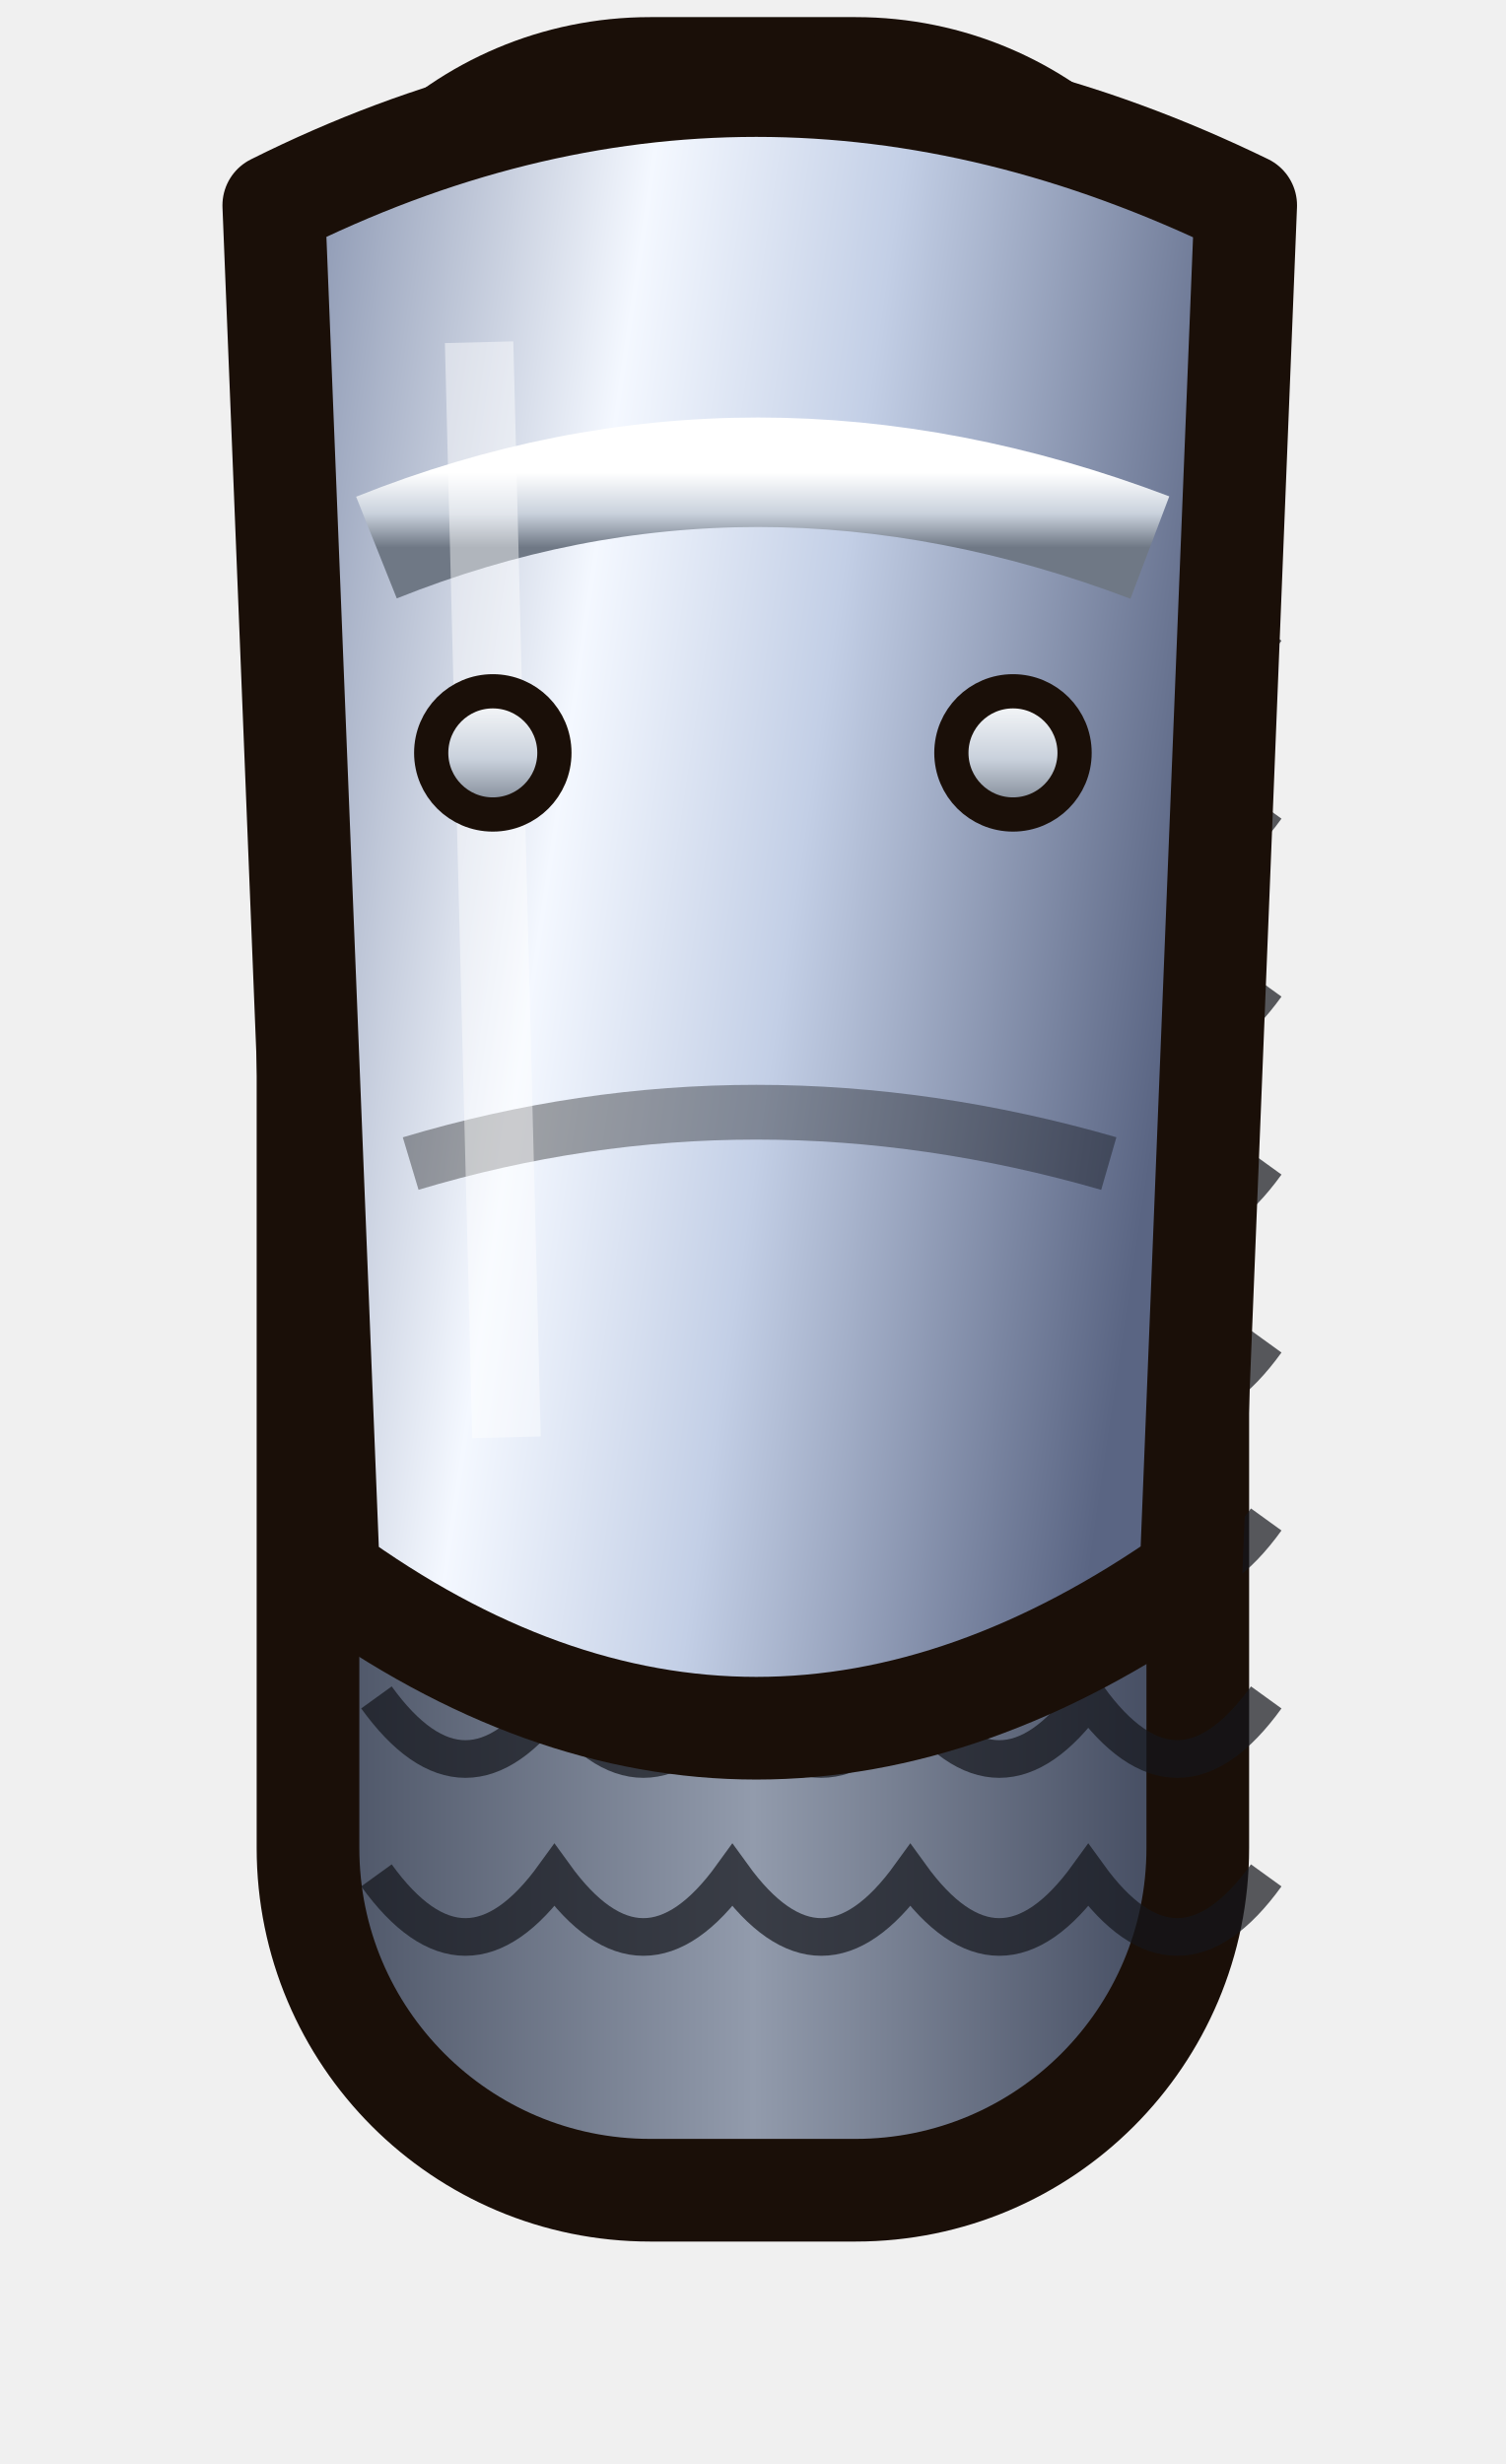
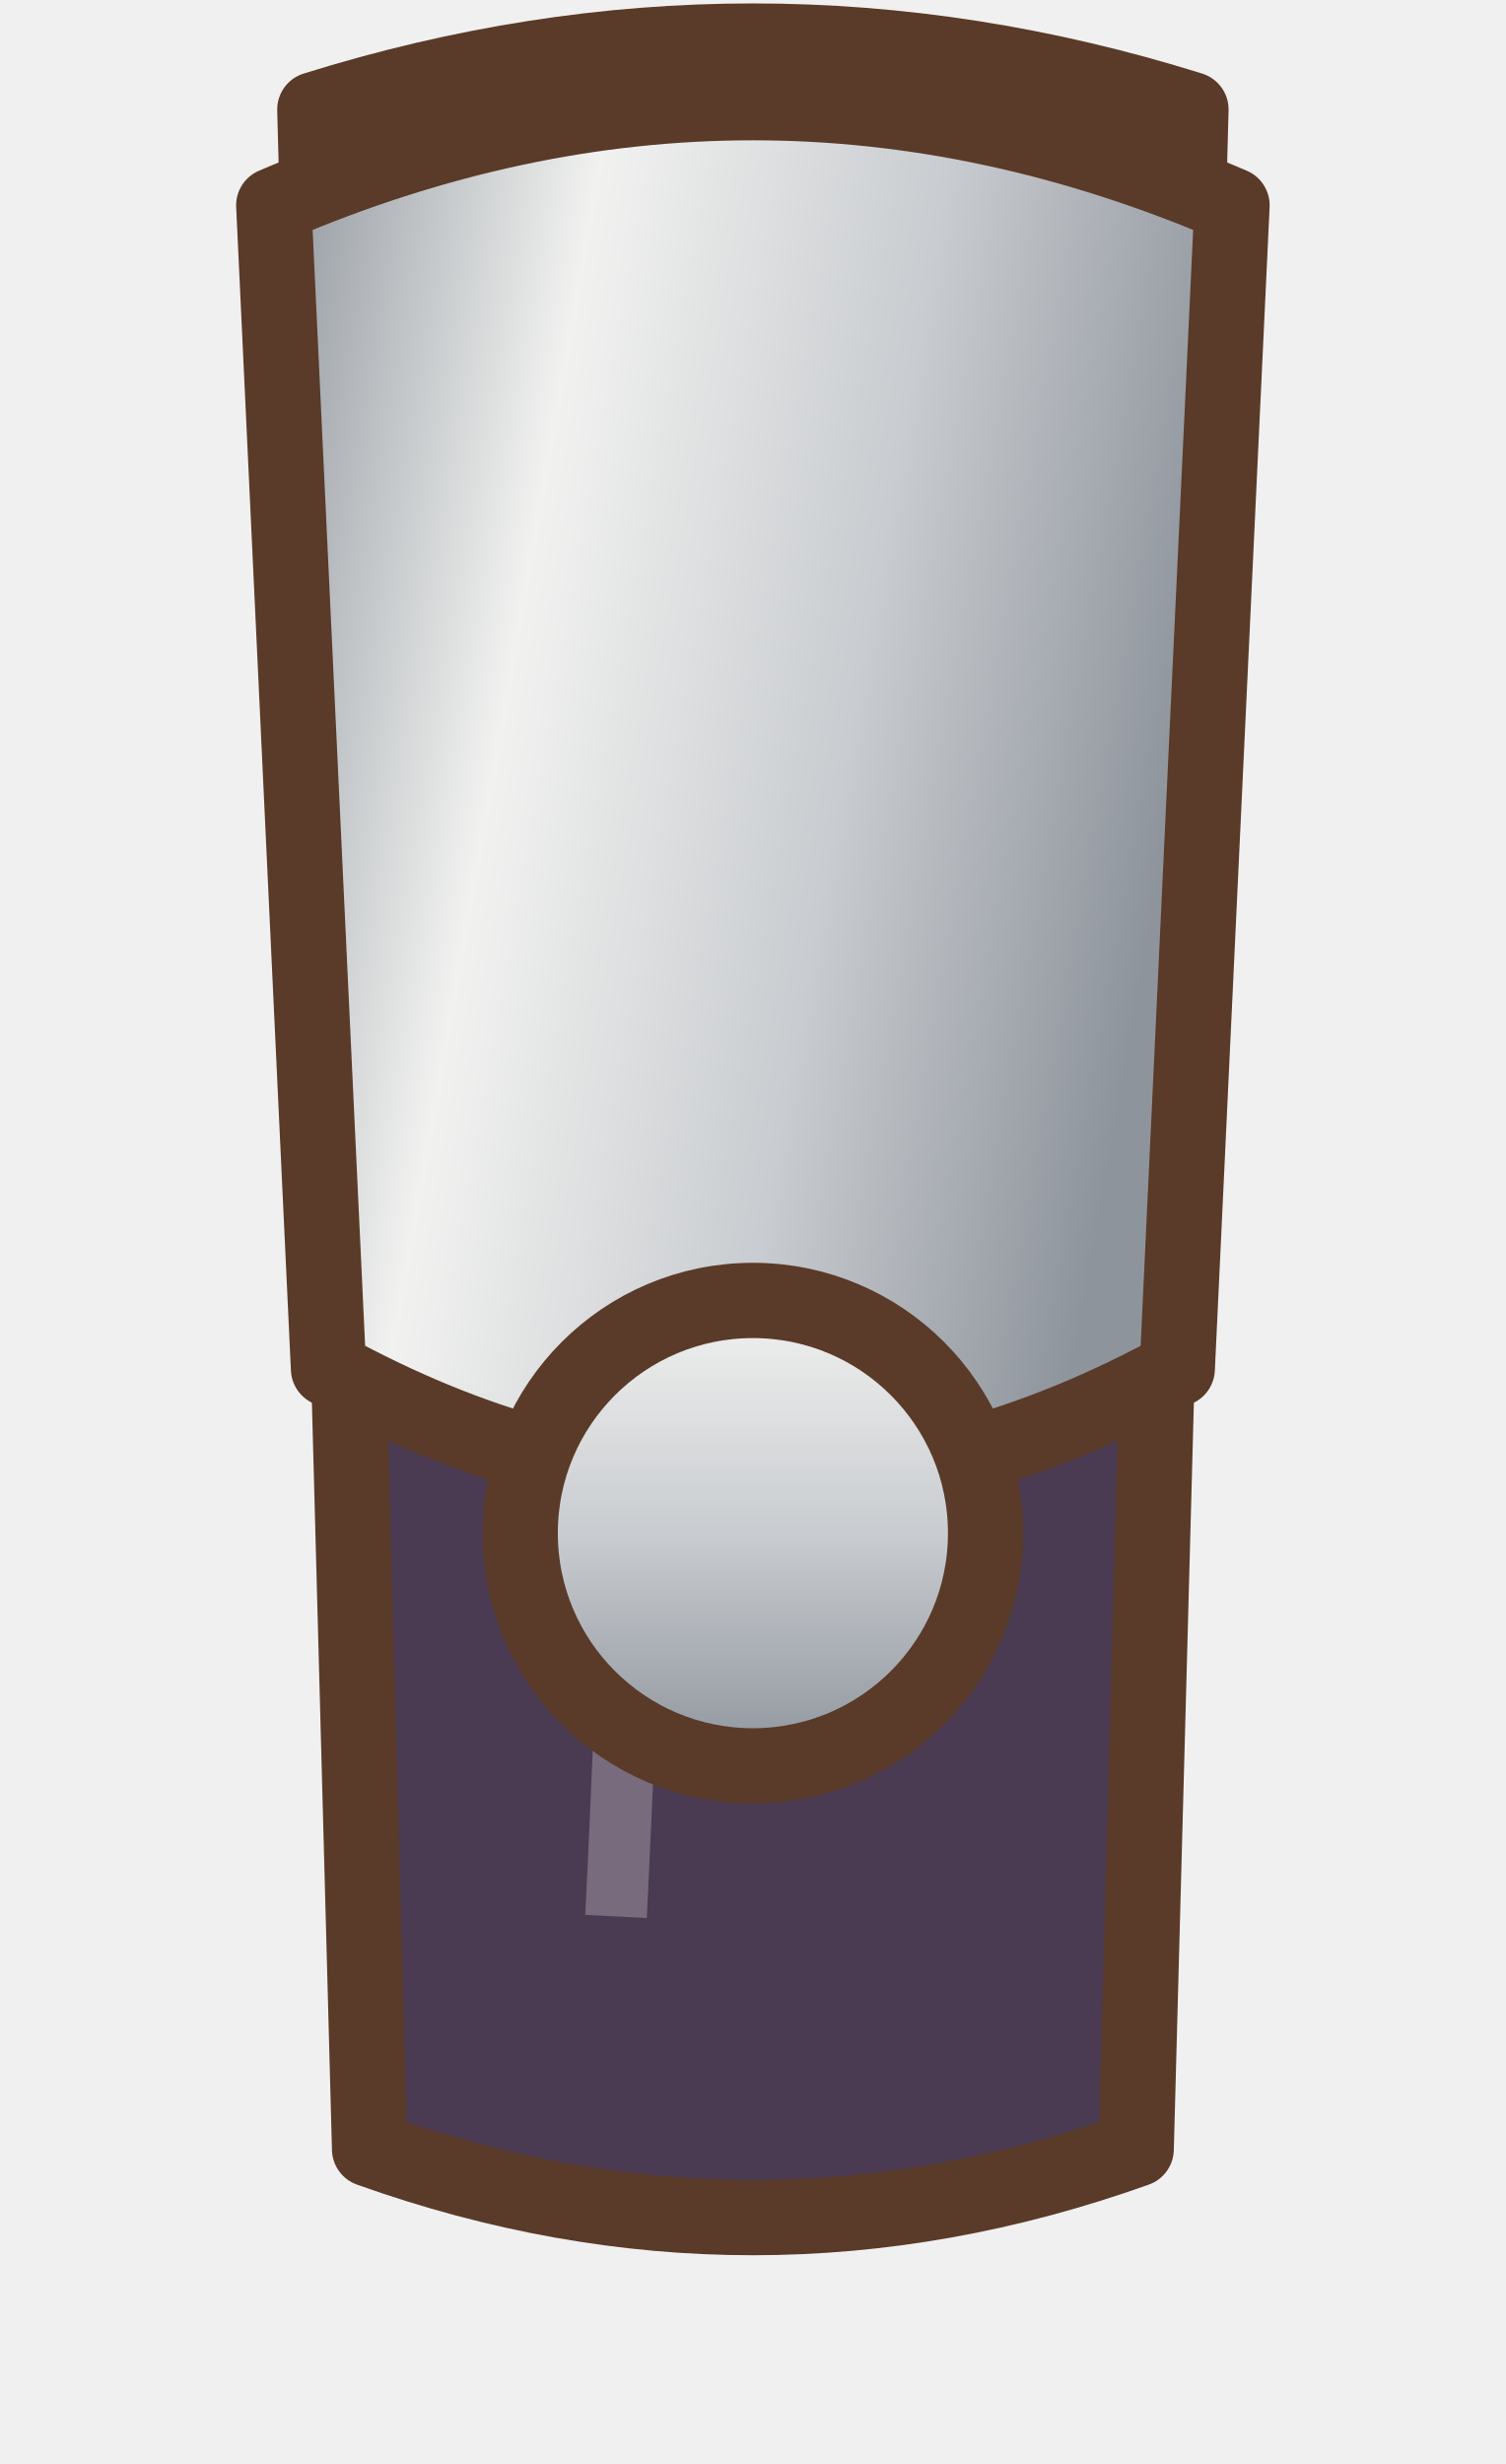
<svg xmlns="http://www.w3.org/2000/svg" width="22" height="36" viewBox="0 0 22 36">
  <defs>
-     <linearGradient id="steel" x1="0" y1="0" x2="1" y2="0.25">
-       <stop offset="0" stop-color="#7b88a6" />
-       <stop offset="0.38" stop-color="#f4f8ff" />
-       <stop offset="0.62" stop-color="#c3cfe6" />
-       <stop offset="1" stop-color="#5a6583" />
-     </linearGradient>
-     <linearGradient id="mail" x1="0" y1="0" x2="1" y2="0">
-       <stop offset="0" stop-color="#495163" />
-       <stop offset="0.5" stop-color="#929bac" />
-       <stop offset="1" stop-color="#3e465b" />
+     <linearGradient id="skin" x1="0" y1="0" x2="1" y2="0.25">
+       <stop offset="0.00" stop-color="#e8b090" />
+       <stop offset="0.50" stop-color="#fde6d2" />
+       <stop offset="1.00" stop-color="#f6cfb2" />
    </linearGradient>
    <linearGradient id="gold" x1="0" y1="0" x2="0" y2="1">
-       <stop offset="0" stop-color="#ffffff" />
-       <stop offset="0.55" stop-color="#c9d1dc" />
-       <stop offset="1" stop-color="#6f7885" />
+       <stop offset="0.00" stop-color="#f6d77a" />
+       <stop offset="0.50" stop-color="#d9a441" />
+       <stop offset="1.00" stop-color="#a8752a" />
+     </linearGradient>
+     <linearGradient id="leather" x1="0" y1="0" x2="1" y2="0.25">
+       <stop offset="0.00" stop-color="#5e3a20" />
+       <stop offset="0.50" stop-color="#b07a4a" />
+       <stop offset="1.00" stop-color="#8a5a34" />
+     </linearGradient>
+     <linearGradient id="steel" x1="0" y1="0" x2="1" y2="0.25">
+       <stop offset="0.00" stop-color="#8e949c" />
+       <stop offset="0.33" stop-color="#f1f2f0" />
+       <stop offset="0.67" stop-color="#c9ccd0" />
+       <stop offset="1.00" stop-color="#8e949c" />
+     </linearGradient>
+     <linearGradient id="steelv" x1="0" y1="0" x2="0" y2="1">
+       <stop offset="0.00" stop-color="#f1f2f0" />
+       <stop offset="0.50" stop-color="#c9ccd0" />
+       <stop offset="1.00" stop-color="#8e949c" />
+     </linearGradient>
+     <linearGradient id="cream" x1="0" y1="0" x2="1" y2="0.25">
+       <stop offset="0.00" stop-color="#d9c6a0" />
+       <stop offset="0.50" stop-color="#fbf4e4" />
+       <stop offset="1.00" stop-color="#f1e4c8" />
    </linearGradient>
  </defs>
-   <rect x="4.5" y="1" width="13" height="31" rx="5" fill="url(#mail)" stroke="#1a0f08" stroke-width="1.5" stroke-linejoin="round" />
-   <path d="M5.5 4.0 q1.3 1.8 2.6 0 q1.3 1.8 2.6 0 q1.3 1.8 2.6 0 q1.3 1.8 2.6 0 q1.3 1.8 2.6 0" fill="none" stroke="#14161b" stroke-width="0.55" opacity="0.7" />
-   <path d="M5.5 6.6 q1.3 1.8 2.6 0 q1.3 1.8 2.6 0 q1.3 1.8 2.6 0 q1.3 1.8 2.6 0 q1.3 1.8 2.6 0" fill="none" stroke="#14161b" stroke-width="0.55" opacity="0.7" />
-   <path d="M5.5 9.2 q1.3 1.8 2.6 0 q1.3 1.8 2.6 0 q1.3 1.8 2.6 0 q1.3 1.8 2.6 0 q1.3 1.8 2.6 0" fill="none" stroke="#14161b" stroke-width="0.55" opacity="0.7" />
-   <path d="M5.5 11.8 q1.3 1.8 2.6 0 q1.3 1.8 2.6 0 q1.3 1.8 2.6 0 q1.3 1.8 2.6 0 q1.3 1.8 2.6 0" fill="none" stroke="#14161b" stroke-width="0.55" opacity="0.7" />
-   <path d="M5.5 14.4 q1.3 1.8 2.6 0 q1.3 1.8 2.6 0 q1.3 1.8 2.6 0 q1.3 1.8 2.6 0 q1.3 1.8 2.6 0" fill="none" stroke="#14161b" stroke-width="0.55" opacity="0.7" />
-   <path d="M5.5 17.0 q1.3 1.8 2.6 0 q1.3 1.8 2.6 0 q1.3 1.8 2.6 0 q1.3 1.8 2.6 0 q1.3 1.8 2.6 0" fill="none" stroke="#14161b" stroke-width="0.55" opacity="0.7" />
-   <path d="M5.5 19.6 q1.3 1.8 2.6 0 q1.3 1.8 2.6 0 q1.3 1.8 2.6 0 q1.3 1.8 2.6 0 q1.3 1.8 2.6 0" fill="none" stroke="#14161b" stroke-width="0.55" opacity="0.7" />
-   <path d="M5.5 22.2 q1.3 1.8 2.6 0 q1.3 1.8 2.6 0 q1.3 1.8 2.6 0 q1.3 1.8 2.6 0 q1.3 1.8 2.6 0" fill="none" stroke="#14161b" stroke-width="0.55" opacity="0.7" />
-   <path d="M5.5 24.8 q1.3 1.8 2.6 0 q1.3 1.8 2.6 0 q1.3 1.8 2.6 0 q1.3 1.8 2.6 0 q1.3 1.8 2.6 0" fill="none" stroke="#14161b" stroke-width="0.55" opacity="0.7" />
-   <path d="M5.5 27.4 q1.3 1.8 2.6 0 q1.3 1.8 2.6 0 q1.3 1.8 2.6 0 q1.3 1.8 2.6 0 q1.3 1.8 2.6 0" fill="none" stroke="#14161b" stroke-width="0.55" opacity="0.7" />
-   <path d="M4 3 Q11 -0.5 18.2 3 L17.4 23 Q11 27.5 4.8 23 Z" fill="url(#steel)" stroke="#1a0f08" stroke-width="1.5" stroke-linejoin="round" />
-   <path d="M5.5 8 Q11 5.8 16.8 8" fill="none" stroke="url(#gold)" stroke-width="1.6" />
-   <path d="M6 17 Q11 15.5 16.2 17" fill="none" stroke="#000000" stroke-opacity="0.35" stroke-width="0.8" />
-   <path d="M7 5 L7.4 21" stroke="#ffffff" stroke-width="1" opacity="0.45" />
-   <circle cx="7.2" cy="11" r="0.9" fill="url(#gold)" stroke="#1a0f08" stroke-width="0.5" />
-   <circle cx="14.8" cy="11" r="0.9" fill="url(#gold)" stroke="#1a0f08" stroke-width="0.5" />
+   <path d="M4.6 1.6 Q11 -0.4 17.4 1.6 L16.6 31.4 Q11 33.4 5.4 31.4 Z" fill="#4a3a52" stroke="#5a3a28" stroke-width="1.1" stroke-linejoin="round" stroke-linecap="round" />
+   <path d="M9 6 Q9.6 16 9 28" fill="none" stroke="#ffffff" stroke-width="0.9" opacity="0.25" />
+   <path d="M4 3 Q11 0 18 3 L17.2 20 Q11 23.4 4.8 20 Z" fill="url(#steel)" stroke="#5a3a28" stroke-width="1.1" stroke-linejoin="round" stroke-linecap="round" />
+   <circle cx="11" cy="22.4" r="3.4" fill="url(#steelv)" stroke="#5a3a28" stroke-width="1.1" stroke-linejoin="round" stroke-linecap="round" />
</svg>
